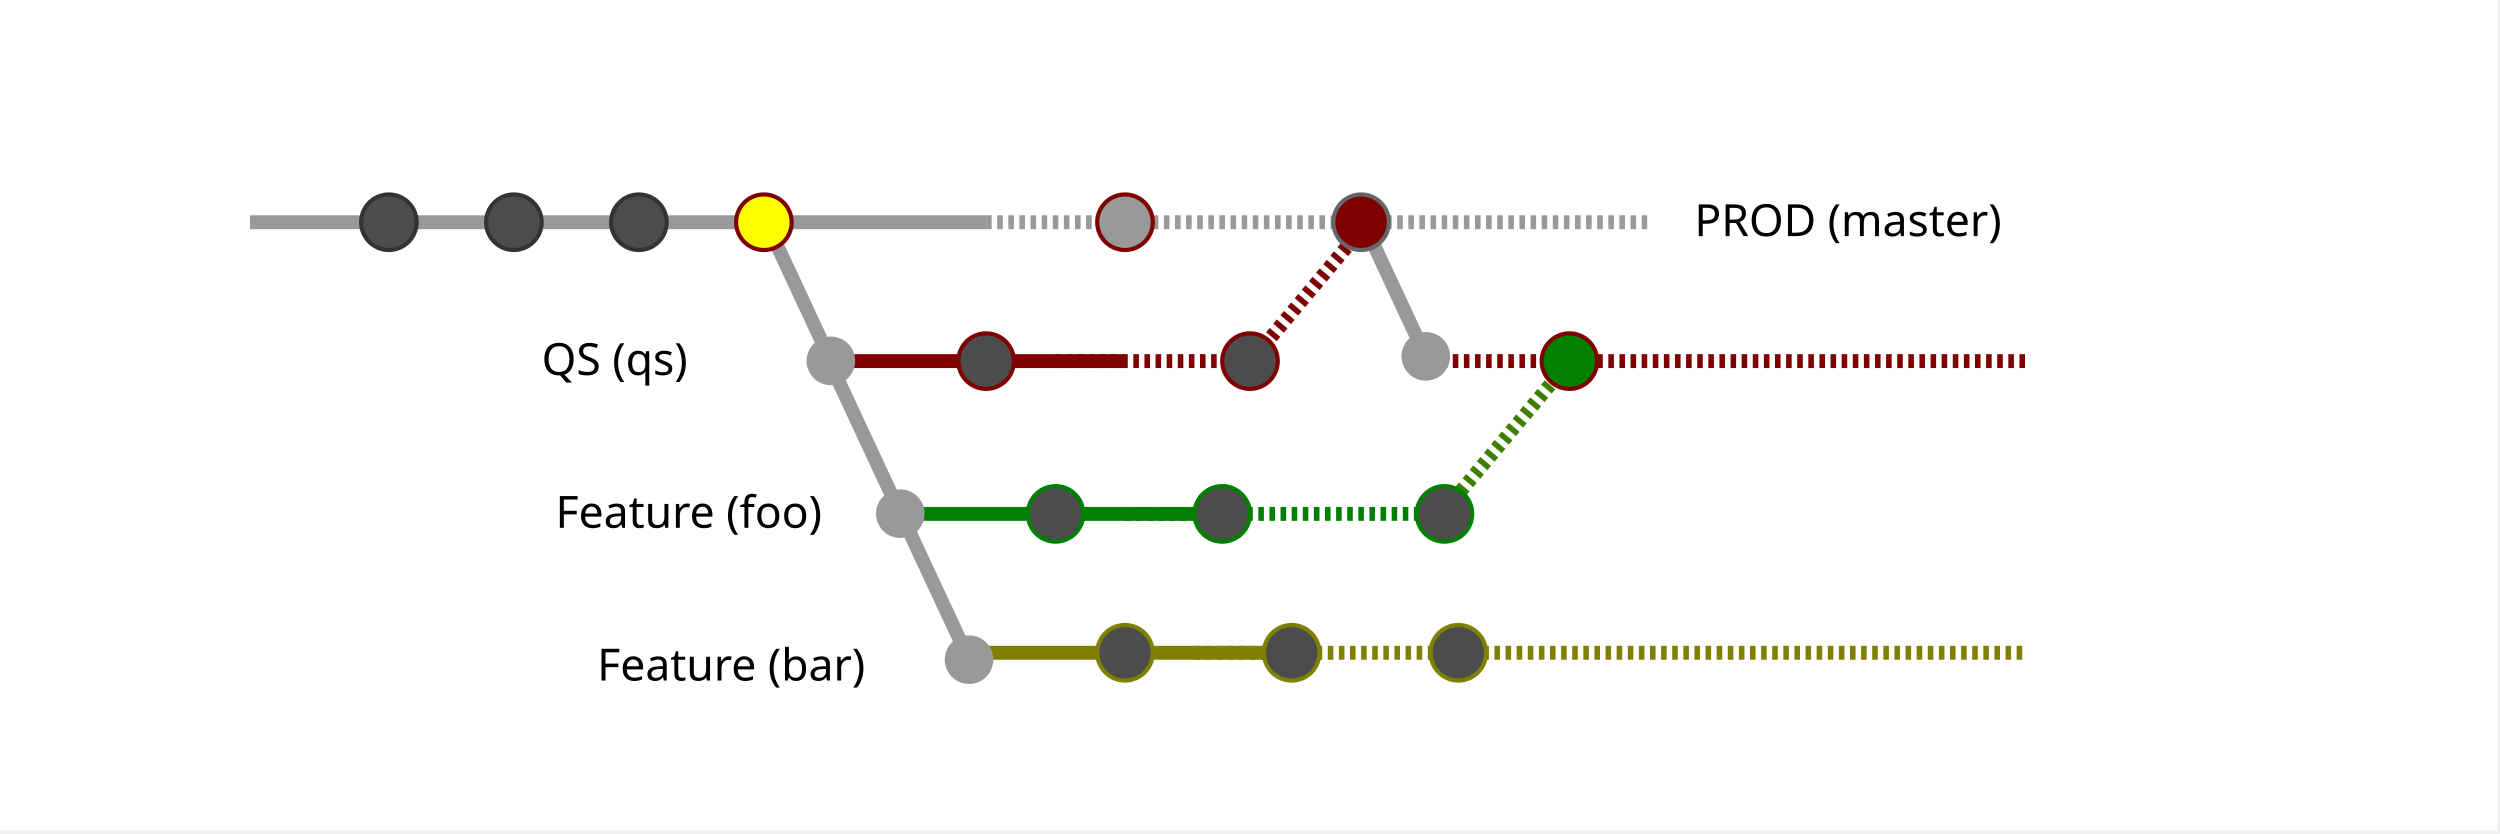
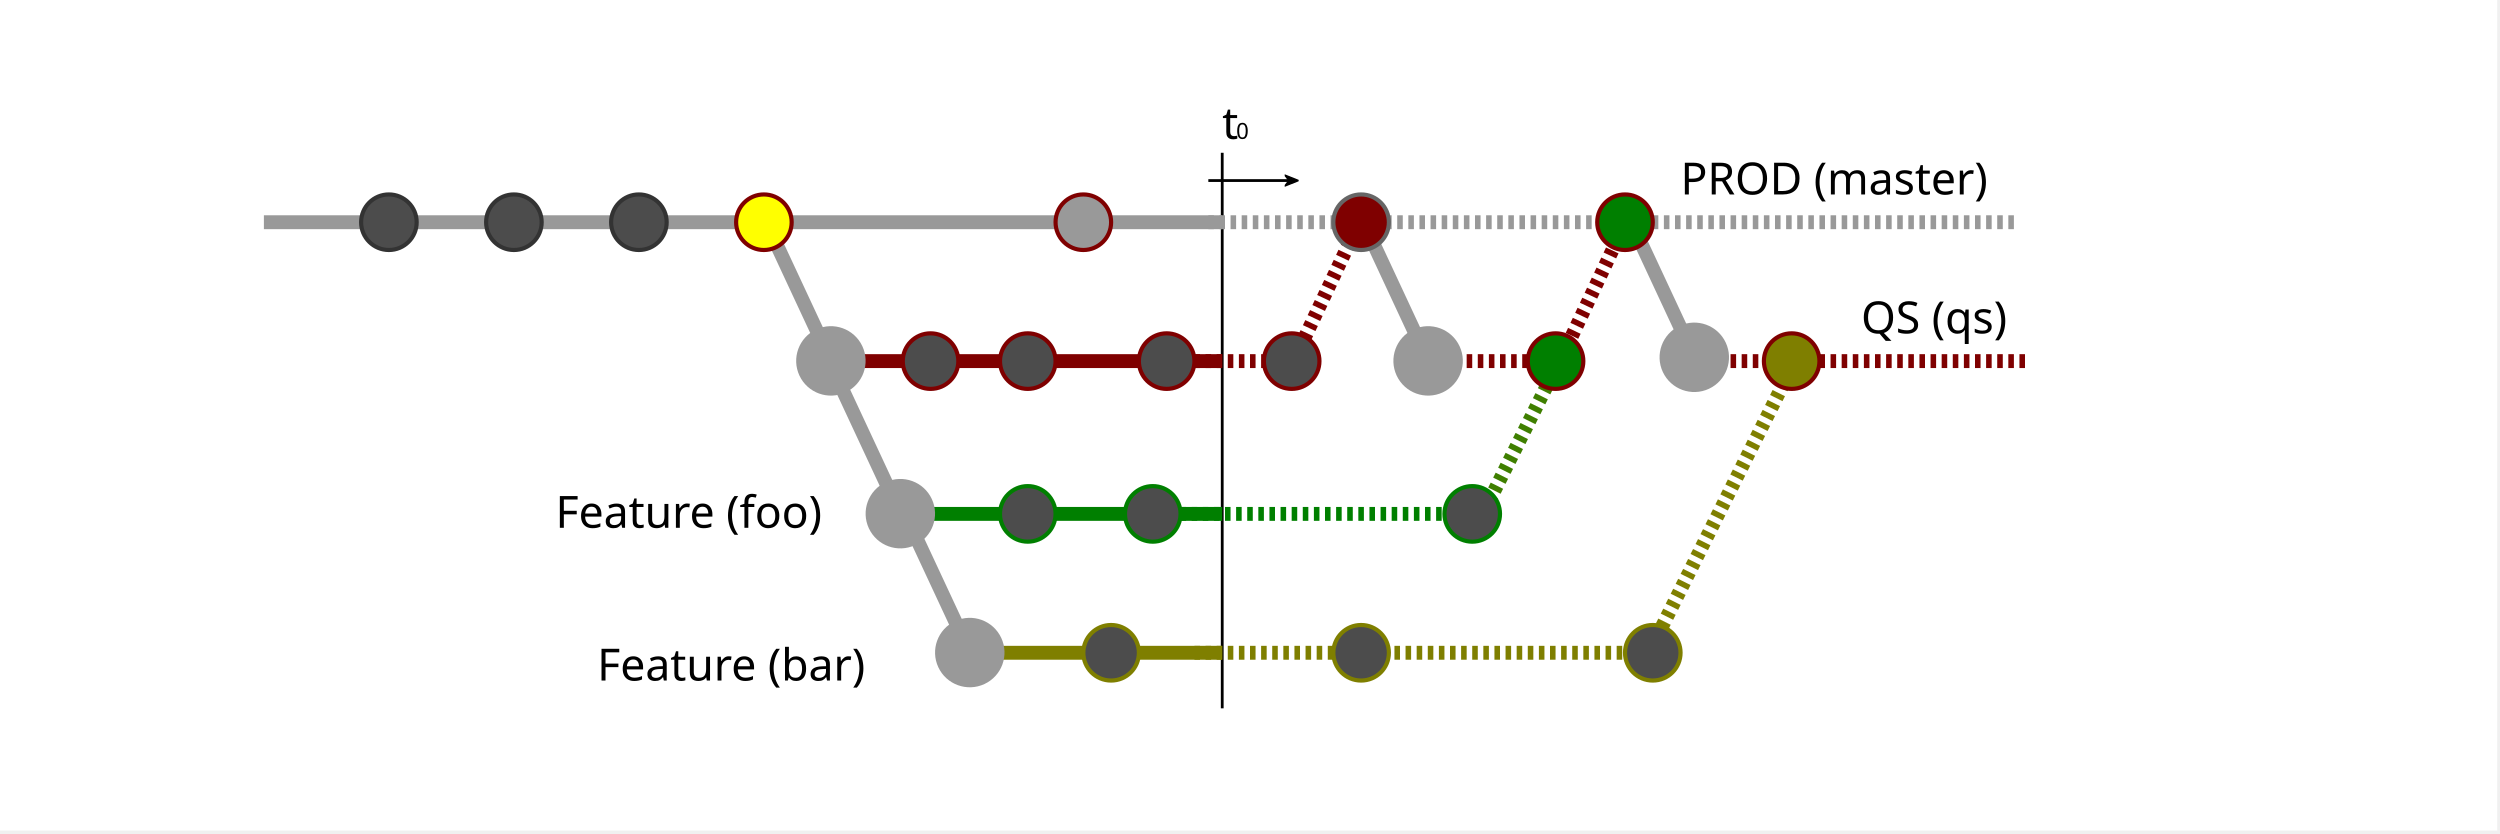
<svg xmlns="http://www.w3.org/2000/svg" width="900" height="300" style="vector-effect: non-scaling-stroke;">
  <defs style="vector-effect: non-scaling-stroke;">
-     <marker refY="50" refX="50" markerHeight="5" markerWidth="5" viewBox="0 0 100 100" se_type="mcircle" orient="auto" markerUnits="strokeWidth" id="se_marker_end_svg_9">
-       <circle stroke-width="10" stroke="#999999" fill="#999999" cy="50" cx="50" r="30" />
+     <marker style="vector-effect: non-scaling-stroke;" id="se_marker_end_svg_9" markerUnits="strokeWidth" orient="auto" viewBox="0 0 100 100" markerWidth="5" markerHeight="5" refX="50" refY="50">
+       <circle style="vector-effect: non-scaling-stroke;" id="svg_1" r="30" cx="50" cy="50" fill="#999999" stroke="#999999" stroke-width="10" />
    </marker>
-     <marker refY="50" refX="50" markerHeight="5" markerWidth="5" viewBox="0 0 100 100" se_type="mcircle" orient="auto" markerUnits="strokeWidth" id="se_marker_end_svg_19">
-       <circle stroke-width="10" stroke="#999999" fill="#999999" cy="50" cx="50" r="30" />
+     <marker style="vector-effect: non-scaling-stroke;" id="se_marker_end_svg_19" markerUnits="strokeWidth" orient="auto" viewBox="0 0 100 100" markerWidth="5" markerHeight="5" refX="50" refY="50">
+       <circle style="vector-effect: non-scaling-stroke;" id="svg_2" r="30" cx="50" cy="50" fill="#999999" stroke="#999999" stroke-width="10" />
+     </marker>
+     <marker refY="50" refX="50" markerHeight="5" markerWidth="5" viewBox="0 0 100 100" se_type="rightarrow" orient="auto" markerUnits="strokeWidth" id="se_marker_end_svg_45">
+       <path stroke-width="10" stroke="#000000" fill="#000000" d="m100,50l-100,40l30,-40l-30,-40z" />
    </marker>
  </defs>
  <g id="g1">
-     <rect fill="#ffffff" x="-1" y="-1" width="900" height="300" id="canvas_background" />
-     <g id="canvasGrid" display="none">
-       <rect fill="url(#gridpattern)" id="rect10" width="900" height="300" x="0" y="0" />
+     <rect id="canvas_background" height="300" width="900" y="-1" x="-1" fill="#ffffff" />
+     <g display="none" id="canvasGrid">
+       <rect y="0" x="0" height="300" width="900" id="rect10" fill="url(#gridpattern)" />
    </g>
  </g>
  <g id="g2">
-     <line x1="90" y1="80" x2="355" y2="80" id="master_line_solid" stroke-linejoin="undefined" stroke-linecap="undefined" stroke-width="5" stroke="#999999" fill="none" />
-     <ellipse id="svg_4" cx="140" cy="80" rx="10" ry="10" stroke-width="1.5" stroke="#333333" fill="#4c4c4c" />
-     <ellipse id="svg_5" cx="185" cy="80" rx="10" ry="10" stroke-width="1.5" stroke="#333333" fill="#4c4c4c" />
-     <ellipse id="svg_6" cx="230" cy="80" rx="10" ry="10" stroke-width="1.5" stroke="#333333" fill="#4c4c4c" />
-     <line id="svg_14" x1="300" y1="130" x2="405" y2="130" stroke-linejoin="undefined" stroke-linecap="undefined" stroke-width="5" stroke="#7f0000" fill="none" />
-     <line marker-end="url(#se_marker_end_svg_9)" id="svg_9" transform="rotate(65, 287.5, 105)" x1="260" y1="105" x2="315" y2="105" stroke-linejoin="undefined" stroke-linecap="undefined" stroke-width="5" stroke="#999999" fill="none" />
-     <ellipse cx="275" cy="80" id="master_bullte_yellow" rx="10" ry="10" stroke-width="1.5" stroke="#7f0000" fill="#ffff00" />
-     <line id="svg_12" x1="355" y1="80" x2="595" y2="80" stroke-linejoin="undefined" stroke-linecap="undefined" stroke-dasharray="2, 2" stroke-width="5" stroke="#999999" fill="none" />
-     <line id="svg_13" x1="380" y1="130" x2="445" y2="130" stroke-linejoin="undefined" stroke-linecap="undefined" stroke-dasharray="2, 2" stroke-width="5" stroke="#7f0000" fill="none" />
-     <text id="svg_15" x="610" y="85" font-size="16px" xml:space="preserve" stroke-width="0" stroke="#4c4c4c" fill="#000000" text-anchor="start" font-family="Sans-serif">PROD (master)</text>
-     <text id="svg_16" x="195" y="135" font-size="16px" xml:space="preserve" stroke-width="0" stroke="#4c4c4c" fill="#000000" text-anchor="start" font-family="Sans-serif">QS (qs)</text>
-     <ellipse id="svg_18" cx="355" cy="130" rx="10" ry="10" stroke-width="1.5" stroke="#7f0000" fill="#4c4c4c" />
-     <line marker-end="url(#se_marker_end_svg_24)" id="svg_20" x1="325" y1="185" x2="430" y2="185" stroke-linejoin="undefined" stroke-linecap="undefined" stroke-width="5" stroke="#007f00" fill="none" />
-     <line id="svg_19" marker-end="url(#se_marker_end_svg_19)" transform="rotate(65, 312.5, 160)" x1="285" y1="160" x2="340" y2="160" stroke-linejoin="undefined" stroke-linecap="undefined" stroke-width="5" stroke="#999999" fill="none" />
-     <line marker-end="url(#se_marker_end_svg_24)" id="svg_21" x1="405" y1="185" x2="520" y2="185" stroke-linejoin="undefined" stroke-linecap="undefined" stroke-dasharray="2, 2" stroke-width="5" stroke="#007f00" fill="none" />
-     <text marker-end="url(#se_marker_end_svg_24)" id="svg_22" x="200" y="190" font-size="16px" xml:space="preserve" stroke-width="0" stroke="#4c4c4c" fill="#000000" text-anchor="start" font-family="Sans-serif">Feature (foo)</text>
-     <ellipse marker-end="url(#se_marker_end_svg_24)" id="svg_23" cx="380" cy="185" rx="10" ry="10" stroke-width="1.5" stroke="#007f00" fill="#4c4c4c" />
-     <ellipse id="svg_10" cx="405" cy="80" rx="10" ry="10" stroke-width="1.5" stroke="#7f0000" fill="#999999" />
-     <line id="svg_25" marker-end="url(#se_marker_end_svg_24)" x1="350" y1="235" x2="455" y2="235" stroke-linejoin="undefined" stroke-linecap="undefined" stroke-width="5" stroke="#7f7f00" fill="none" />
-     <line id="svg_26" marker-end="url(#se_marker_end_svg_19)" transform="rotate(65, 335.359, 211.068)" x1="310" y1="210" x2="365" y2="210" stroke-linejoin="undefined" stroke-linecap="undefined" stroke-width="5" stroke="#999999" fill="none" />
-     <line id="svg_27" marker-end="url(#se_marker_end_svg_24)" x1="430" y1="235" x2="730" y2="235" stroke-linejoin="undefined" stroke-linecap="undefined" stroke-dasharray="2, 2" stroke-width="5" stroke="#7f7f00" fill="none" />
-     <text style="cursor: move;" id="svg_28" marker-end="url(#se_marker_end_svg_24)" x="215" y="245" font-size="16px" xml:space="preserve" stroke-width="0" stroke="#4c4c4c" fill="#000000" text-anchor="start" font-family="Sans-serif">Feature (bar)</text>
-     <ellipse id="svg_29" marker-end="url(#se_marker_end_svg_24)" cx="405" cy="235" rx="10" ry="10" stroke-width="1.5" stroke="#7f7f00" fill="#4c4c4c" />
-     <line transform="rotate(-50, 470.236, 102.698)" id="svg_33" x1="440" y1="105" x2="500" y2="105" stroke-linejoin="undefined" stroke-linecap="undefined" stroke-dasharray="2, 2" stroke-width="5" stroke="#7f0000" fill="none" />
-     <ellipse id="svg_31" cx="450" cy="130" rx="10" ry="10" stroke-width="1.5" stroke="#7f0000" fill="#4c4c4c" />
-     <line id="svg_36" x1="515" y1="130" x2="730" y2="130" stroke-linejoin="undefined" stroke-linecap="undefined" stroke-dasharray="2, 2" stroke-width="5" stroke="#7f0000" fill="none" />
-     <line id="svg_35" marker-end="url(#se_marker_end_svg_9)" transform="rotate(65, 503.368, 103.53)" x1="475" y1="105" x2="530" y2="105" stroke-linejoin="undefined" stroke-linecap="undefined" stroke-width="5" stroke="#999999" fill="none" />
-     <ellipse id="svg_32" cx="490" cy="80" rx="10" ry="10" stroke-width="1.5" stroke="#666666" fill="#7f0000" />
-     <ellipse id="svg_37" marker-end="url(#se_marker_end_svg_24)" cx="440" cy="185" rx="10" ry="10" stroke-width="1.5" stroke="#007f00" fill="#4c4c4c" />
-     <line id="svg_39" transform="rotate(-50, 540, 160)" x1="510" y1="160" x2="570" y2="160" stroke-linejoin="undefined" stroke-linecap="undefined" stroke-dasharray="2, 2" stroke-width="5" stroke="#3f7f00" fill="none" />
-     <ellipse id="svg_40" marker-end="url(#se_marker_end_svg_24)" cx="565" cy="130" rx="10" ry="10" stroke-width="1.5" stroke="#7f0000" fill="#007f00" />
-     <ellipse id="svg_38" marker-end="url(#se_marker_end_svg_24)" cx="520" cy="185" rx="10" ry="10" stroke-width="1.5" stroke="#007f00" fill="#4c4c4c" />
-     <ellipse id="svg_41" marker-end="url(#se_marker_end_svg_24)" cx="465" cy="235" rx="10" ry="10" stroke-width="1.5" stroke="#7f7f00" fill="#4c4c4c" />
-     <ellipse id="svg_42" marker-end="url(#se_marker_end_svg_24)" cx="525" cy="235" rx="10" ry="10" stroke-width="1.5" stroke="#7f7f00" fill="#4c4c4c" />
+     <line id="svg_44" fill="none" stroke="#7f0000" stroke-width="5" stroke-dasharray="2, 2" stroke-linecap="undefined" stroke-linejoin="undefined" y2="130" x2="550" y1="130" x1="520" />
+     <line style="vector-effect: non-scaling-stroke;" id="svg_24" fill="none" stroke="#7f0000" stroke-width="5" stroke-dasharray="2, 2" stroke-linecap="undefined" stroke-linejoin="undefined" y2="105" x2="600" y1="105" x1="555" transform="rotate(-64.7436, 575, 107.5)" />
+     <line id="svg_13" fill="none" stroke="#7f7f00" stroke-width="5" stroke-dasharray="2, 2" stroke-linecap="undefined" stroke-linejoin="undefined" y2="185" x2="675" y1="185" x1="560" transform="rotate(-63.4349, 618, 184)" />
+     <line id="svg_8" y2="255" x2="440" y1="55" x1="440" stroke-linecap="undefined" stroke-linejoin="undefined" stroke-dasharray="null" stroke="#000000" fill="none" />
+     <line style="vector-effect: non-scaling-stroke;" id="svg_7" fill="none" stroke="#7f0000" stroke-width="5" stroke-dasharray="2, 2" stroke-linecap="undefined" stroke-linejoin="undefined" y2="130" x2="465" y1="130" x1="430" marker-end="url(#se_marker_end_svg_24)" />
+     <line fill="none" stroke="#999999" stroke-width="5" stroke-linecap="undefined" stroke-linejoin="undefined" id="master_line_solid" y2="80" x2="440" y1="80" x1="95" />
+     <ellipse style="vector-effect: non-scaling-stroke;" fill="#4c4c4c" stroke="#333333" stroke-width="1.5" ry="10" rx="10" cy="80" cx="140" id="svg_4" />
+     <ellipse style="vector-effect: non-scaling-stroke;" fill="#4c4c4c" stroke="#333333" stroke-width="1.5" ry="10" rx="10" cy="80" cx="185" id="svg_5" />
+     <ellipse style="vector-effect: non-scaling-stroke;" fill="#4c4c4c" stroke="#333333" stroke-width="1.5" ry="10" rx="10" cy="80" cx="230" id="svg_6" />
+     <line fill="none" stroke="#7f0000" stroke-width="5" stroke-linecap="undefined" stroke-linejoin="undefined" y2="130" x2="440" y1="130" x1="300" id="svg_14" />
+     <line style="vector-effect: non-scaling-stroke;" fill="none" stroke="#999999" stroke-width="5" stroke-linecap="undefined" stroke-linejoin="undefined" y2="105" x2="315" y1="105" x1="260" transform="rotate(65, 287.5, 105)" id="svg_9" marker-end="url(#se_marker_end_svg_9)" />
+     <ellipse style="vector-effect: non-scaling-stroke;" fill="#ffff00" stroke="#7f0000" stroke-width="1.5" ry="10" rx="10" id="master_bullte_yellow" cy="80" cx="275" />
+     <line style="vector-effect: non-scaling-stroke;" fill="none" stroke="#999999" stroke-width="5" stroke-dasharray="2, 2" stroke-linecap="undefined" stroke-linejoin="undefined" y2="80" x2="725" y1="80" x1="435" id="svg_12" />
+     <text font-family="Sans-serif" text-anchor="start" fill="#000000" stroke="#4c4c4c" stroke-width="0" xml:space="preserve" font-size="16px" y="70" x="605" id="svg_15">PROD (master)</text>
+     <text font-family="Sans-serif" text-anchor="start" fill="#000000" stroke="#4c4c4c" stroke-width="0" xml:space="preserve" font-size="16px" y="120" x="670" id="svg_16">QS (qs)</text>
+     <ellipse style="vector-effect: non-scaling-stroke;" fill="#4c4c4c" stroke="#7f0000" stroke-width="1.5" ry="10" rx="10" cy="130" cx="335" id="svg_18" />
+     <line style="vector-effect: non-scaling-stroke;" fill="none" stroke="#007f00" stroke-width="5" stroke-linecap="undefined" stroke-linejoin="undefined" y2="185" x2="440" y1="185" x1="325" id="svg_20" marker-end="url(#se_marker_end_svg_24)" />
+     <line style="vector-effect: non-scaling-stroke;" fill="none" stroke="#999999" stroke-width="5" stroke-linecap="undefined" stroke-linejoin="undefined" y2="160" x2="340" y1="160" x1="285" transform="rotate(65, 312.5, 160)" marker-end="url(#se_marker_end_svg_19)" id="svg_19" />
+     <line style="vector-effect: non-scaling-stroke;" fill="none" stroke="#007f00" stroke-width="5" stroke-dasharray="2, 2" stroke-linecap="undefined" stroke-linejoin="undefined" y2="185" x2="525" y1="185" x1="405" id="svg_21" marker-end="url(#se_marker_end_svg_24)" />
+     <text font-family="Sans-serif" text-anchor="start" fill="#000000" stroke="#4c4c4c" stroke-width="0" xml:space="preserve" font-size="16px" y="190" x="200" id="svg_22">Feature (foo)</text>
+     <ellipse style="vector-effect: non-scaling-stroke;" fill="#4c4c4c" stroke="#007f00" stroke-width="1.5" ry="10" rx="10" cy="185" cx="370" id="svg_23" />
+     <ellipse style="vector-effect: non-scaling-stroke;" fill="#999999" stroke="#7f0000" stroke-width="1.5" ry="10" rx="10" cy="80" cx="390" id="svg_10" />
+     <line style="vector-effect: non-scaling-stroke;" fill="none" stroke="#7f7f00" stroke-width="5" stroke-linecap="undefined" stroke-linejoin="undefined" y2="235" x2="440" y1="235" x1="350" marker-end="url(#se_marker_end_svg_24)" id="svg_25" />
+     <line style="vector-effect: non-scaling-stroke;" fill="none" stroke="#999999" stroke-width="5" stroke-linecap="undefined" stroke-linejoin="undefined" y2="210" x2="365" y1="210" x1="310" transform="rotate(65, 337.5, 210)" marker-end="url(#se_marker_end_svg_19)" id="svg_26" />
+     <line style="vector-effect: non-scaling-stroke;" fill="none" stroke="#7f7f00" stroke-width="5" stroke-dasharray="2, 2" stroke-linecap="undefined" stroke-linejoin="undefined" y2="235" x2="590" y1="235" x1="430" marker-end="url(#se_marker_end_svg_24)" id="svg_27" />
+     <text font-family="Sans-serif" text-anchor="start" fill="#000000" stroke="#4c4c4c" stroke-width="0" xml:space="preserve" font-size="16px" y="245" x="215" id="svg_28">Feature (bar)</text>
+     <ellipse style="vector-effect: non-scaling-stroke;" fill="#4c4c4c" stroke="#7f7f00" stroke-width="1.5" ry="10" rx="10" cy="235" cx="400" id="svg_29" />
+     <line style="vector-effect: non-scaling-stroke;" fill="none" stroke="#7f0000" stroke-width="5" stroke-dasharray="2, 2" stroke-linecap="undefined" stroke-linejoin="undefined" y2="105" x2="500" y1="105" x1="455" id="svg_33" transform="rotate(-64.7436, 477.5, 105)" />
+     <ellipse style="vector-effect: non-scaling-stroke;" fill="#4c4c4c" stroke="#7f0000" stroke-width="1.5" ry="10" rx="10" cy="130" cx="370" id="svg_31" />
+     <line style="vector-effect: non-scaling-stroke;" fill="none" stroke="#7f0000" stroke-width="5" stroke-dasharray="2, 2" stroke-linecap="undefined" stroke-linejoin="undefined" y2="130" x2="730" y1="130" x1="615" id="svg_36" />
+     <line style="vector-effect: non-scaling-stroke;" fill="none" stroke="#999999" stroke-width="5" stroke-linecap="undefined" stroke-linejoin="undefined" y2="105" x2="530" y1="105" x1="475" transform="rotate(65, 502.5, 105)" marker-end="url(#se_marker_end_svg_9)" id="svg_35" />
+     <ellipse fill="#7f0000" stroke="#666666" stroke-width="1.5" ry="10" rx="10" cy="80" cx="490" id="svg_32" />
+     <ellipse style="vector-effect: non-scaling-stroke;" fill="#4c4c4c" stroke="#007f00" stroke-width="1.5" ry="10" rx="10" cy="185" cx="415" id="svg_37" />
+     <line style="vector-effect: non-scaling-stroke;" fill="none" stroke="#3f7f00" stroke-width="5" stroke-dasharray="2, 2" stroke-linecap="undefined" stroke-linejoin="undefined" y2="155" x2="580" y1="155" x1="520" transform="rotate(-63.4349, 548.5, 154.5)" id="svg_39" />
+     <ellipse style="vector-effect: non-scaling-stroke;" fill="#007f00" stroke="#7f0000" stroke-width="1.5" ry="10" rx="10" cy="130" cx="560" id="svg_40" />
+     <ellipse style="vector-effect: non-scaling-stroke;" fill="#4c4c4c" stroke="#007f00" stroke-width="1.5" ry="10" rx="10" cy="185" cx="530" id="svg_38" />
+     <ellipse style="vector-effect: non-scaling-stroke;" fill="#4c4c4c" stroke="#7f7f00" stroke-width="1.5" ry="10" rx="10" cy="235" cx="490" id="svg_41" />
+     <ellipse fill="#4c4c4c" stroke="#7f7f00" stroke-width="1.5" ry="10" rx="10" cy="235" cx="595" id="svg_42" />
+     <ellipse style="vector-effect: non-scaling-stroke;" id="svg_3" fill="#4c4c4c" stroke="#7f0000" stroke-width="1.5" ry="10" rx="10" cy="130" cx="465" />
+     <ellipse style="vector-effect: non-scaling-stroke;" id="svg_11" fill="#4c4c4c" stroke="#7f0000" stroke-width="1.5" ry="10" rx="10" cy="130" cx="420" />
+     <ellipse id="svg_17" fill="#7f7f00" stroke="#7f0000" stroke-width="1.5" ry="10" rx="10" cy="130" cx="645" />
+     <line style="vector-effect: non-scaling-stroke;" id="svg_43" fill="none" stroke="#999999" stroke-width="5" stroke-linecap="undefined" stroke-linejoin="undefined" y2="100" x2="625" y1="100" x1="570" transform="rotate(65, 595, 102.5)" marker-end="url(#se_marker_end_svg_9)" />
+     <ellipse id="svg_30" fill="#007f00" stroke="#7f0000" stroke-width="1.5" ry="10" rx="10" cy="80" cx="585" />
+     <line marker-end="url(#se_marker_end_svg_45)" id="svg_45" y2="65" x2="465" y1="65" x1="435" stroke-linecap="null" stroke-linejoin="null" stroke-dasharray="null" stroke="#000000" fill="none" />
+     <text id="svg_46" font-family="Sans-serif" text-anchor="start" fill="#000000" stroke="#4c4c4c" stroke-width="0" xml:space="preserve" font-size="16px" y="50" x="440">t</text>
+     <text id="svg_47" font-family="Sans-serif" text-anchor="start" fill="#000000" stroke="#4c4c4c" stroke-width="0" xml:space="preserve" font-size="8px" y="50" x="445">0</text>
  </g>
</svg>
